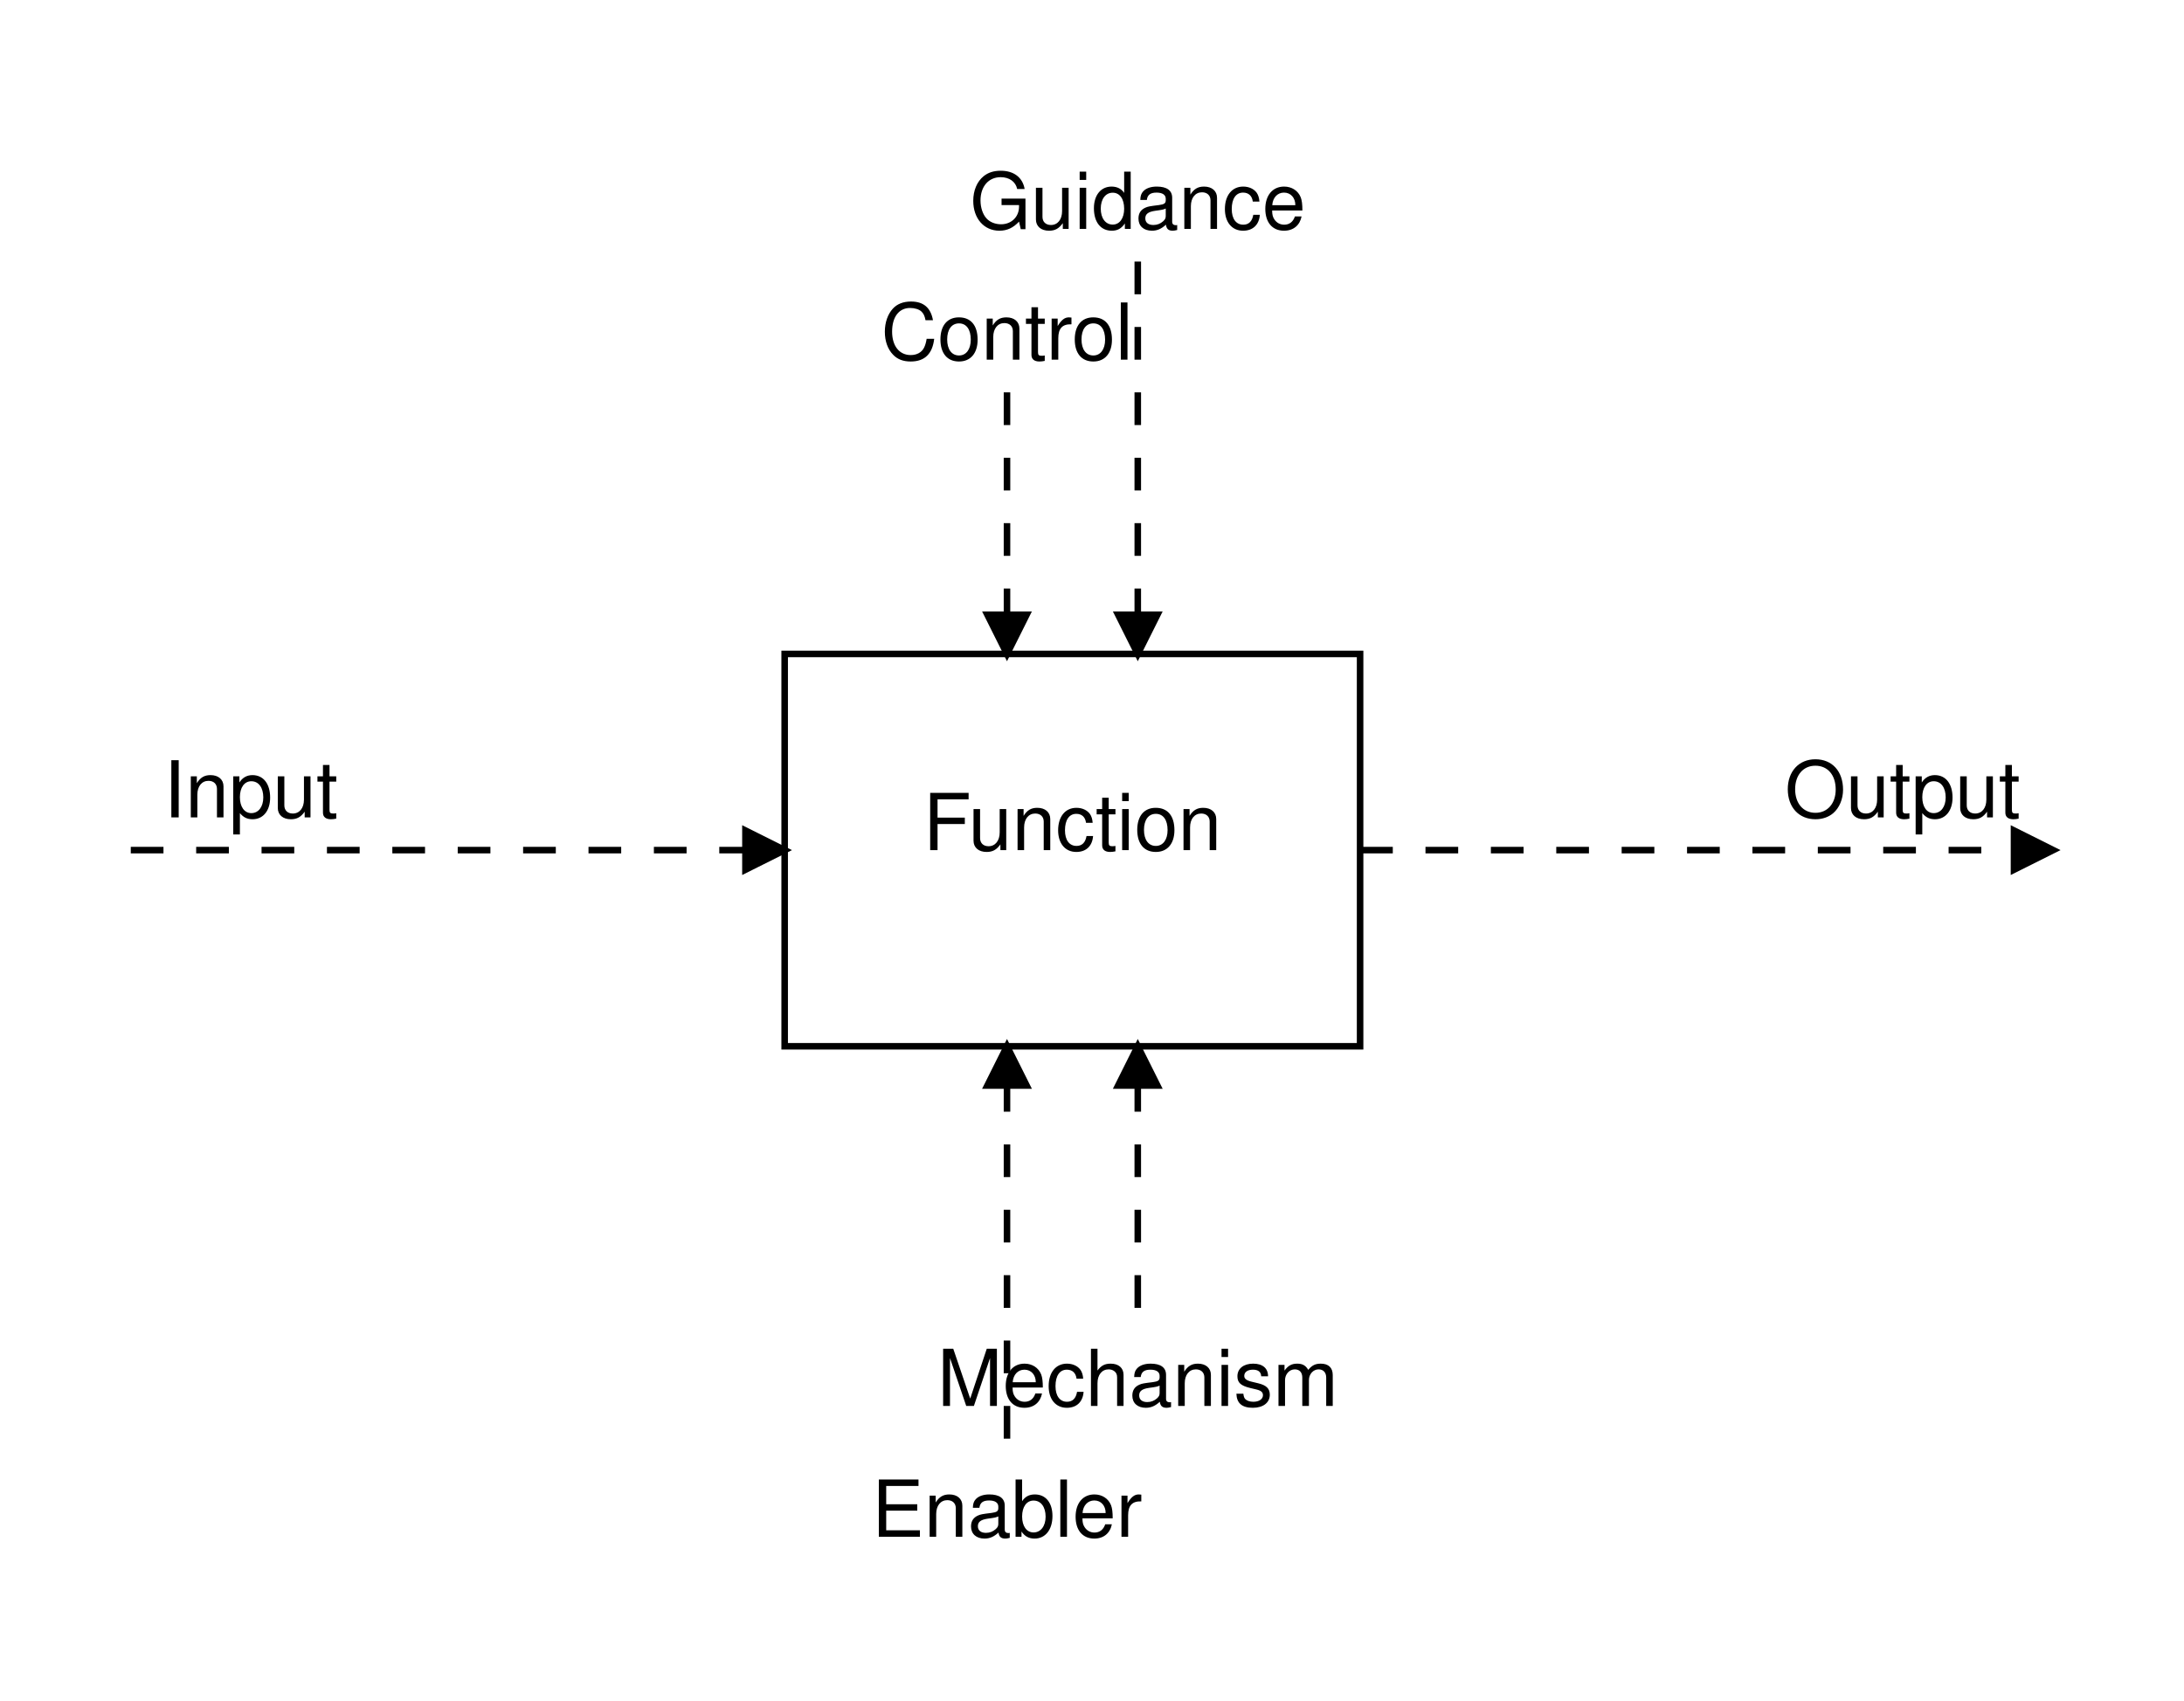
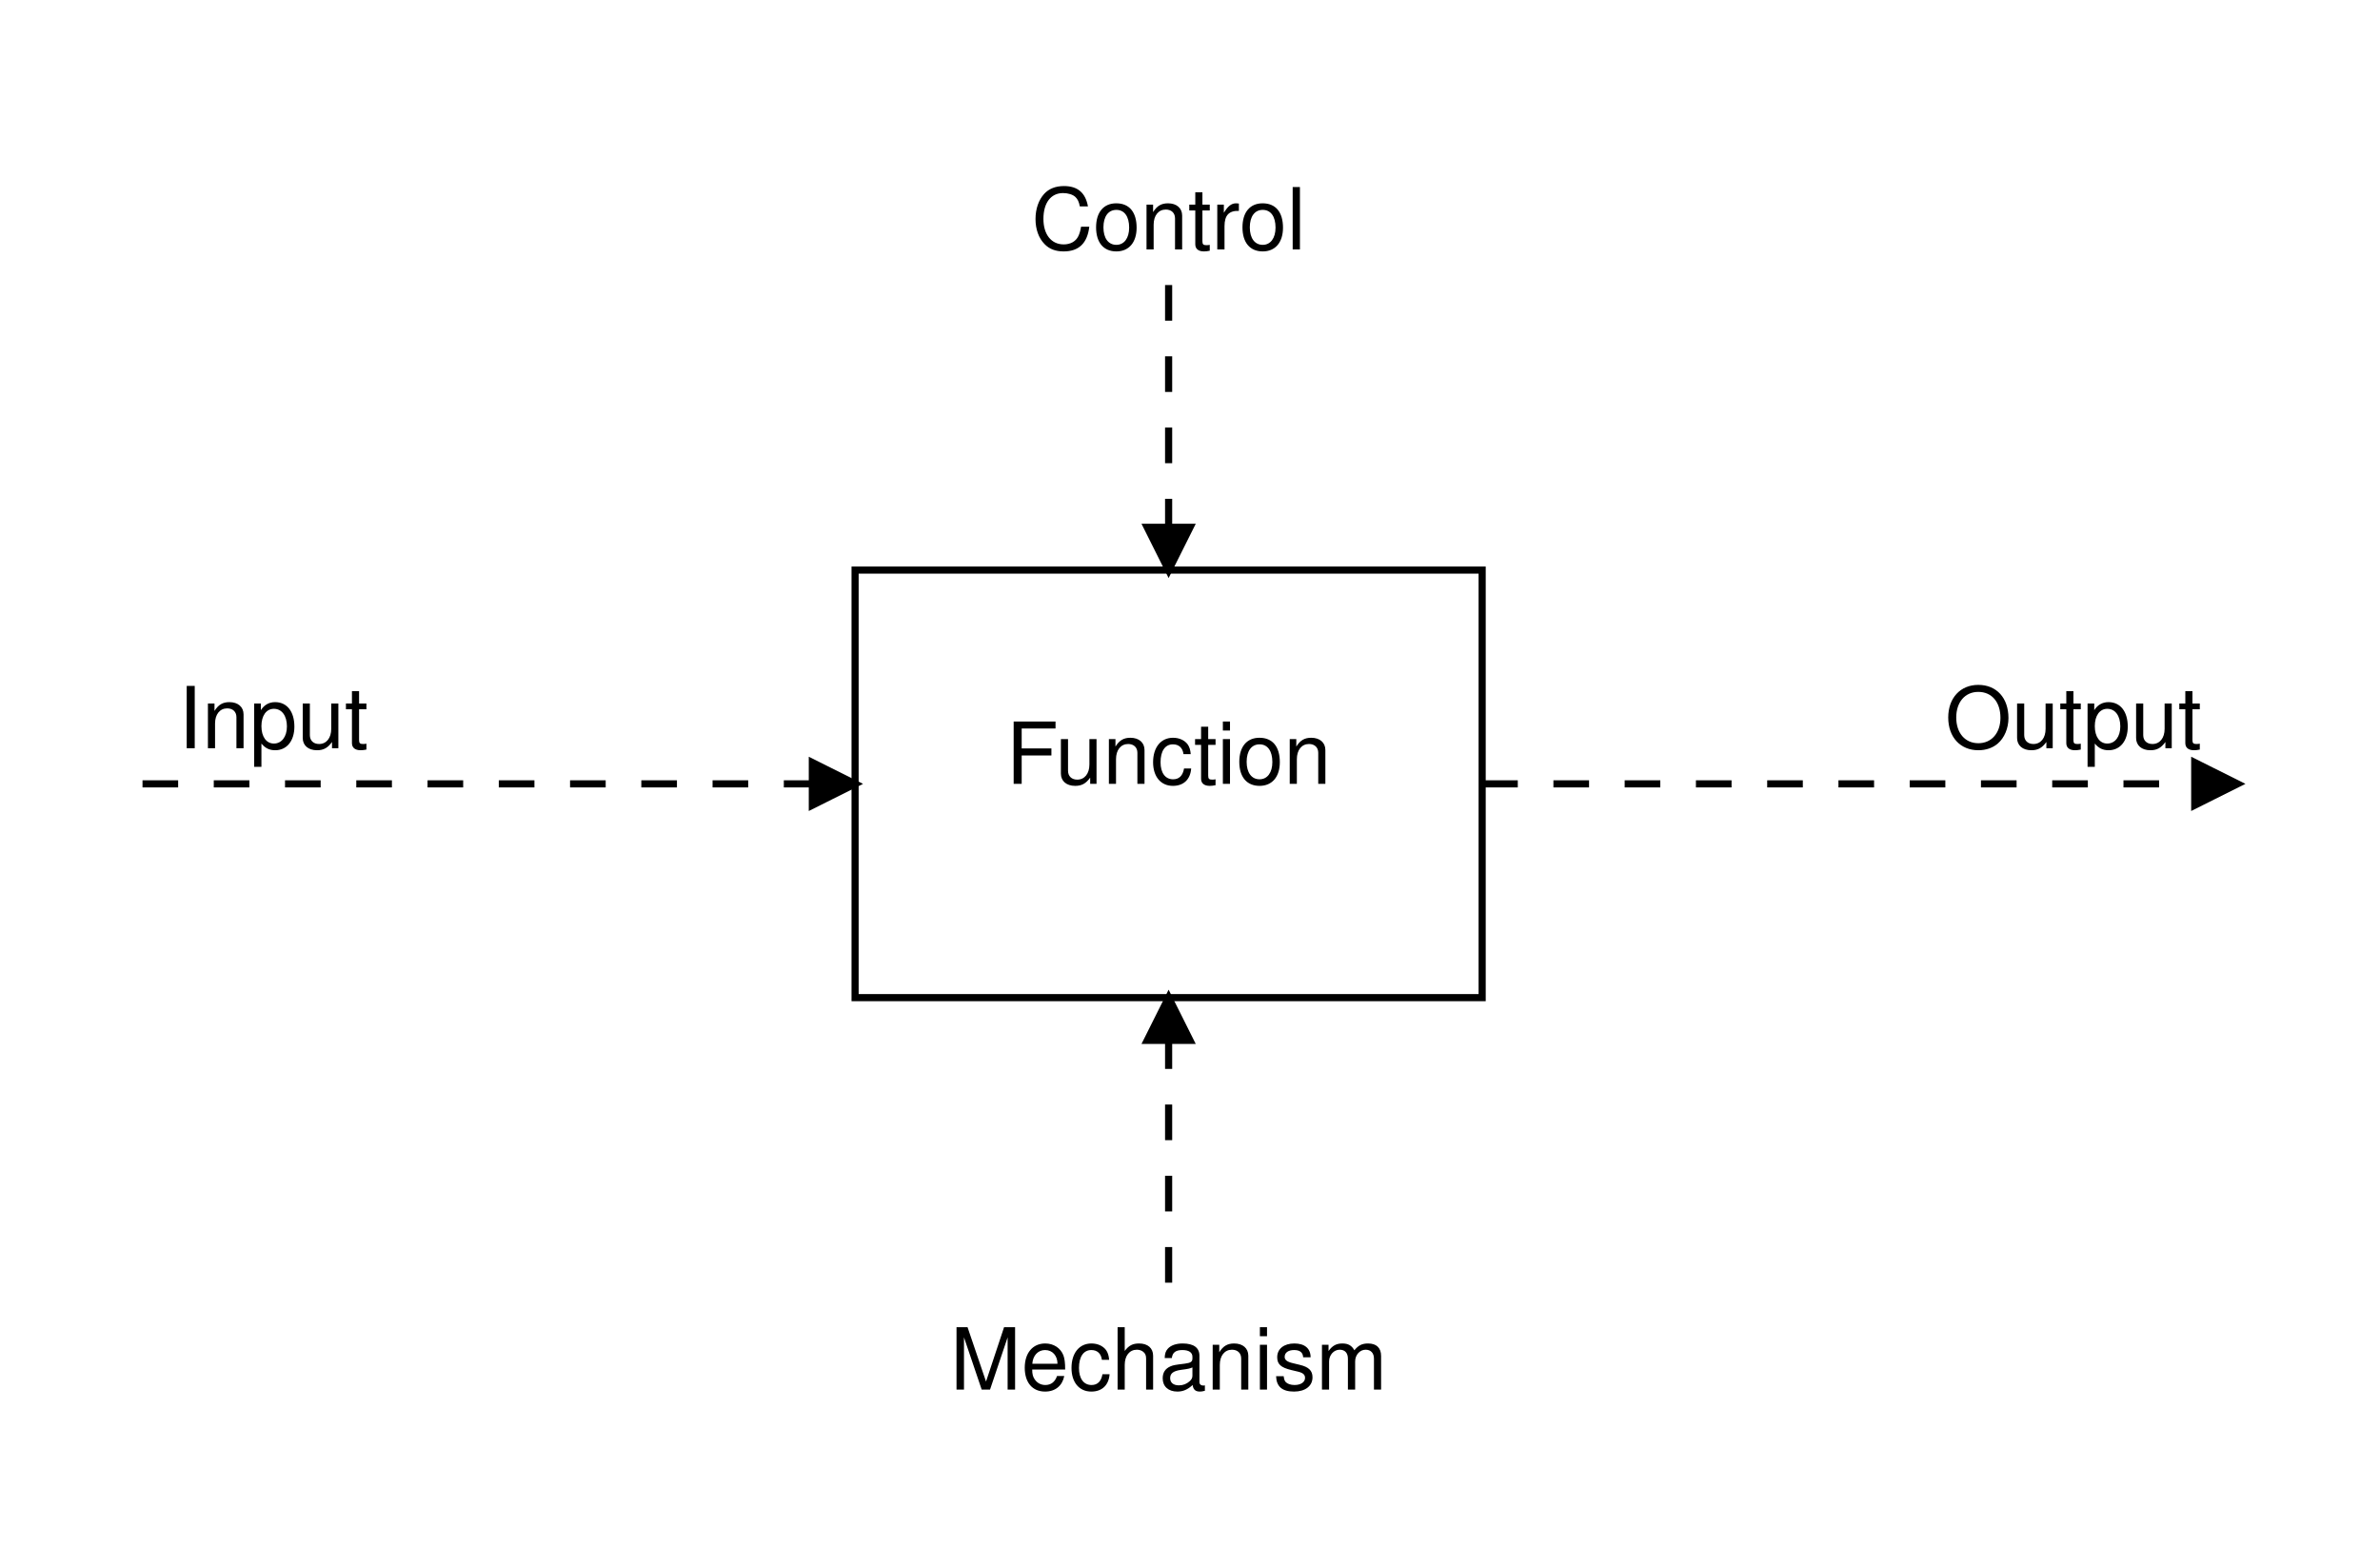
- <svg xmlns="http://www.w3.org/2000/svg" width="334pt" height="260pt" viewBox="0.0 0.0 334.0 260.0">
+ <svg xmlns="http://www.w3.org/2000/svg" width="334pt" height="220pt" viewBox="0.0 0.0 334.0 220.0">
  <style type="text/css">
  svg {
    background-color: white;
  }
  text {
    font-family: "Helvetica Neue", Helvetica, Arial, sans-serif;
    font-size: 12px;
  }
</style>
  <g>
-     <rect x="120" y="100" width="88" height="60" fill="none" stroke="black" />
-     <text text-anchor="middle" x="164" y="130">Function</text>
-     <line x1="20" y1="130" x2="120" y2="130" stroke="black" stroke-dasharray="5,5" />
-     <polygon fill="black" stroke="black" points="120,130 114,133 114,127 120,130" />
-     <text text-anchor="start" x="25" y="125">Input</text>
-     <line x1="208" y1="130" x2="314" y2="130" stroke="black" stroke-dasharray="5,5" />
-     <polygon fill="black" stroke="black" points="314,130 308,133 308,127 314,130" />
-     <text text-anchor="end" x="309" y="125">Output</text>
-     <line x1="154" y1="60" x2="154" y2="100" stroke="black" stroke-dasharray="5,5" />
-     <polygon fill="black" stroke="black" points="154,100 151,94 157,94 154,100" />
-     <text text-anchor="middle" x="154" y="55">Control</text>
-     <line x1="174" y1="40" x2="174" y2="100" stroke="black" stroke-dasharray="5,5" />
-     <polygon fill="black" stroke="black" points="174,100 171,94 177,94 174,100" />
-     <text text-anchor="middle" x="174" y="35">Guidance</text>
-     <line x1="174" y1="200" x2="174" y2="160" stroke="black" stroke-dasharray="5,5" />
-     <polygon fill="black" stroke="black" points="174,160 171,166 177,166 174,160" />
-     <text text-anchor="middle" x="174" y="215">Mechanism</text>
-     <line x1="154" y1="220" x2="154" y2="160" stroke="black" stroke-dasharray="5,5" />
-     <polygon fill="black" stroke="black" points="154,160 151,166 157,166 154,160" />
-     <text text-anchor="middle" x="154" y="235">Enabler</text>
+     <rect x="120" y="80" width="88" height="60" fill="none" stroke="black" />
+     <text text-anchor="middle" x="164" y="110">Function</text>
+     <line x1="20" y1="110" x2="120" y2="110" stroke="black" stroke-dasharray="5,5" />
+     <polygon fill="black" stroke="black" points="120,110 114,113 114,107 120,110" />
+     <text text-anchor="start" x="25" y="105">Input</text>
+     <line x1="208" y1="110" x2="314" y2="110" stroke="black" stroke-dasharray="5,5" />
+     <polygon fill="black" stroke="black" points="314,110 308,113 308,107 314,110" />
+     <text text-anchor="end" x="309" y="105">Output</text>
+     <line x1="164" y1="40" x2="164" y2="80" stroke="black" stroke-dasharray="5,5" />
+     <polygon fill="black" stroke="black" points="164,80 161,74 167,74 164,80" />
+     <text text-anchor="middle" x="164" y="35">Control</text>
+     <line x1="164" y1="180" x2="164" y2="140" stroke="black" stroke-dasharray="5,5" />
+     <polygon fill="black" stroke="black" points="164,140 161,146 167,146 164,140" />
+     <text text-anchor="middle" x="164" y="195">Mechanism</text>
  </g>
</svg>
